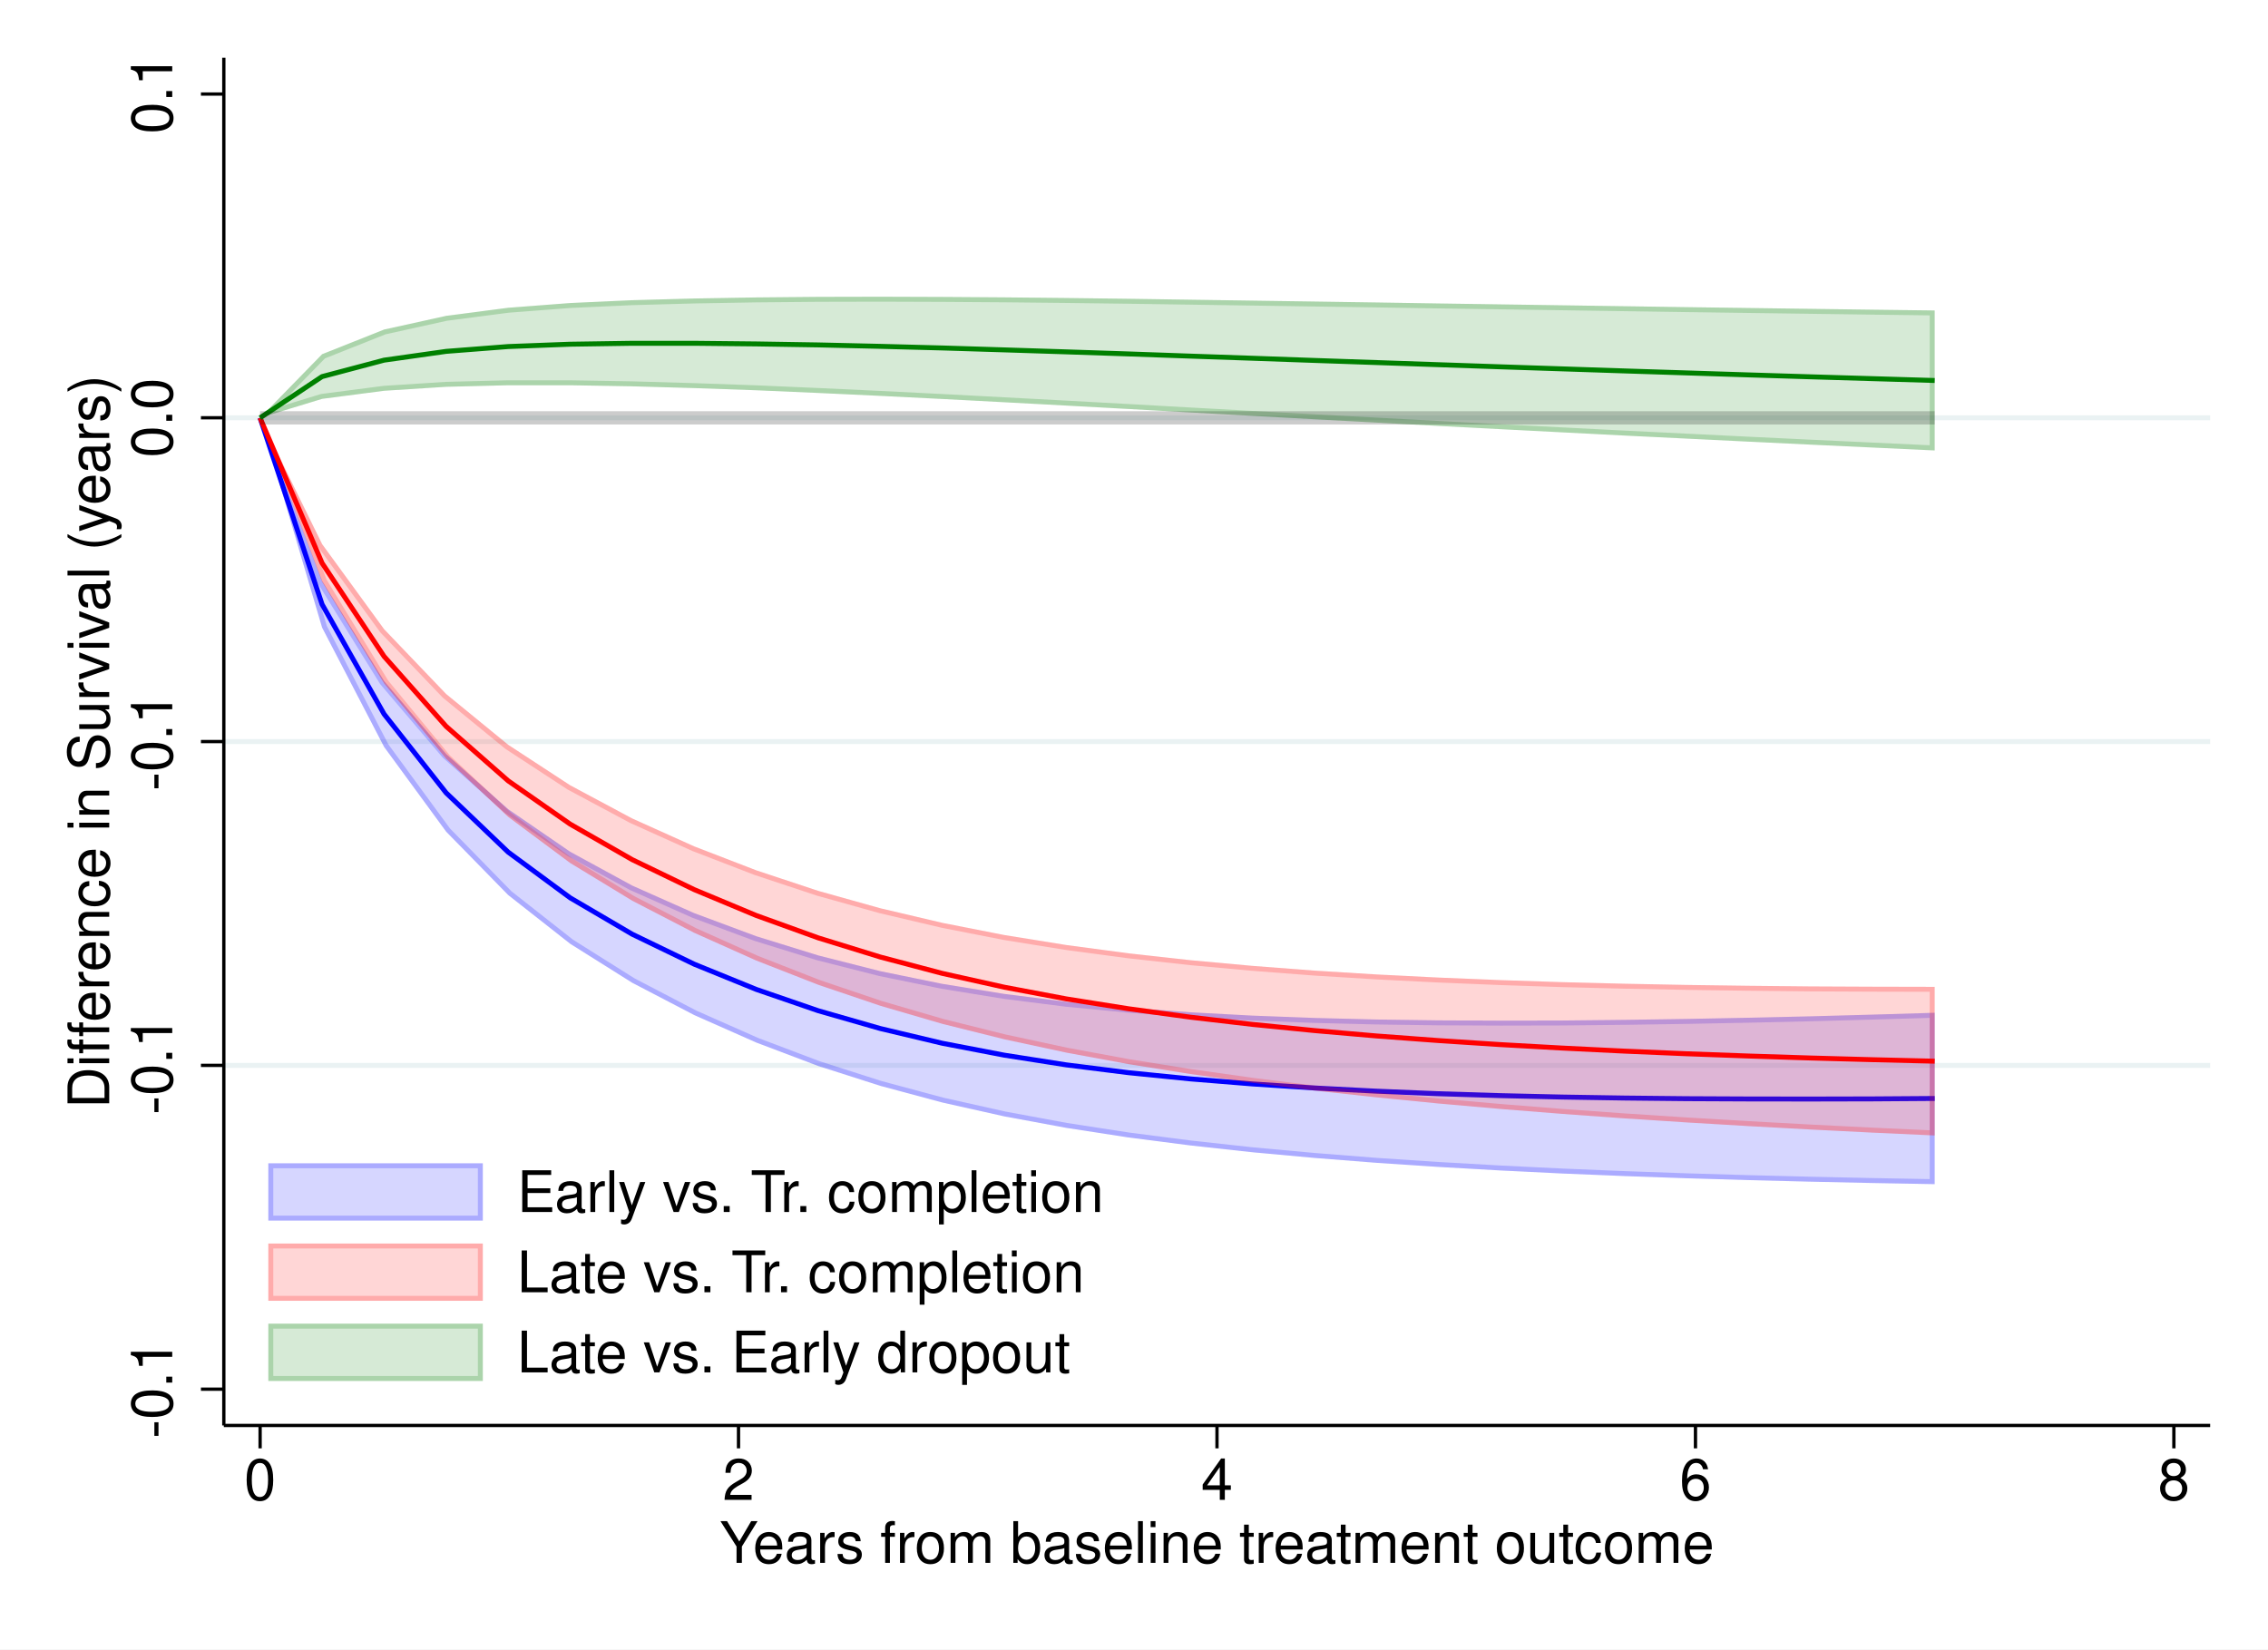
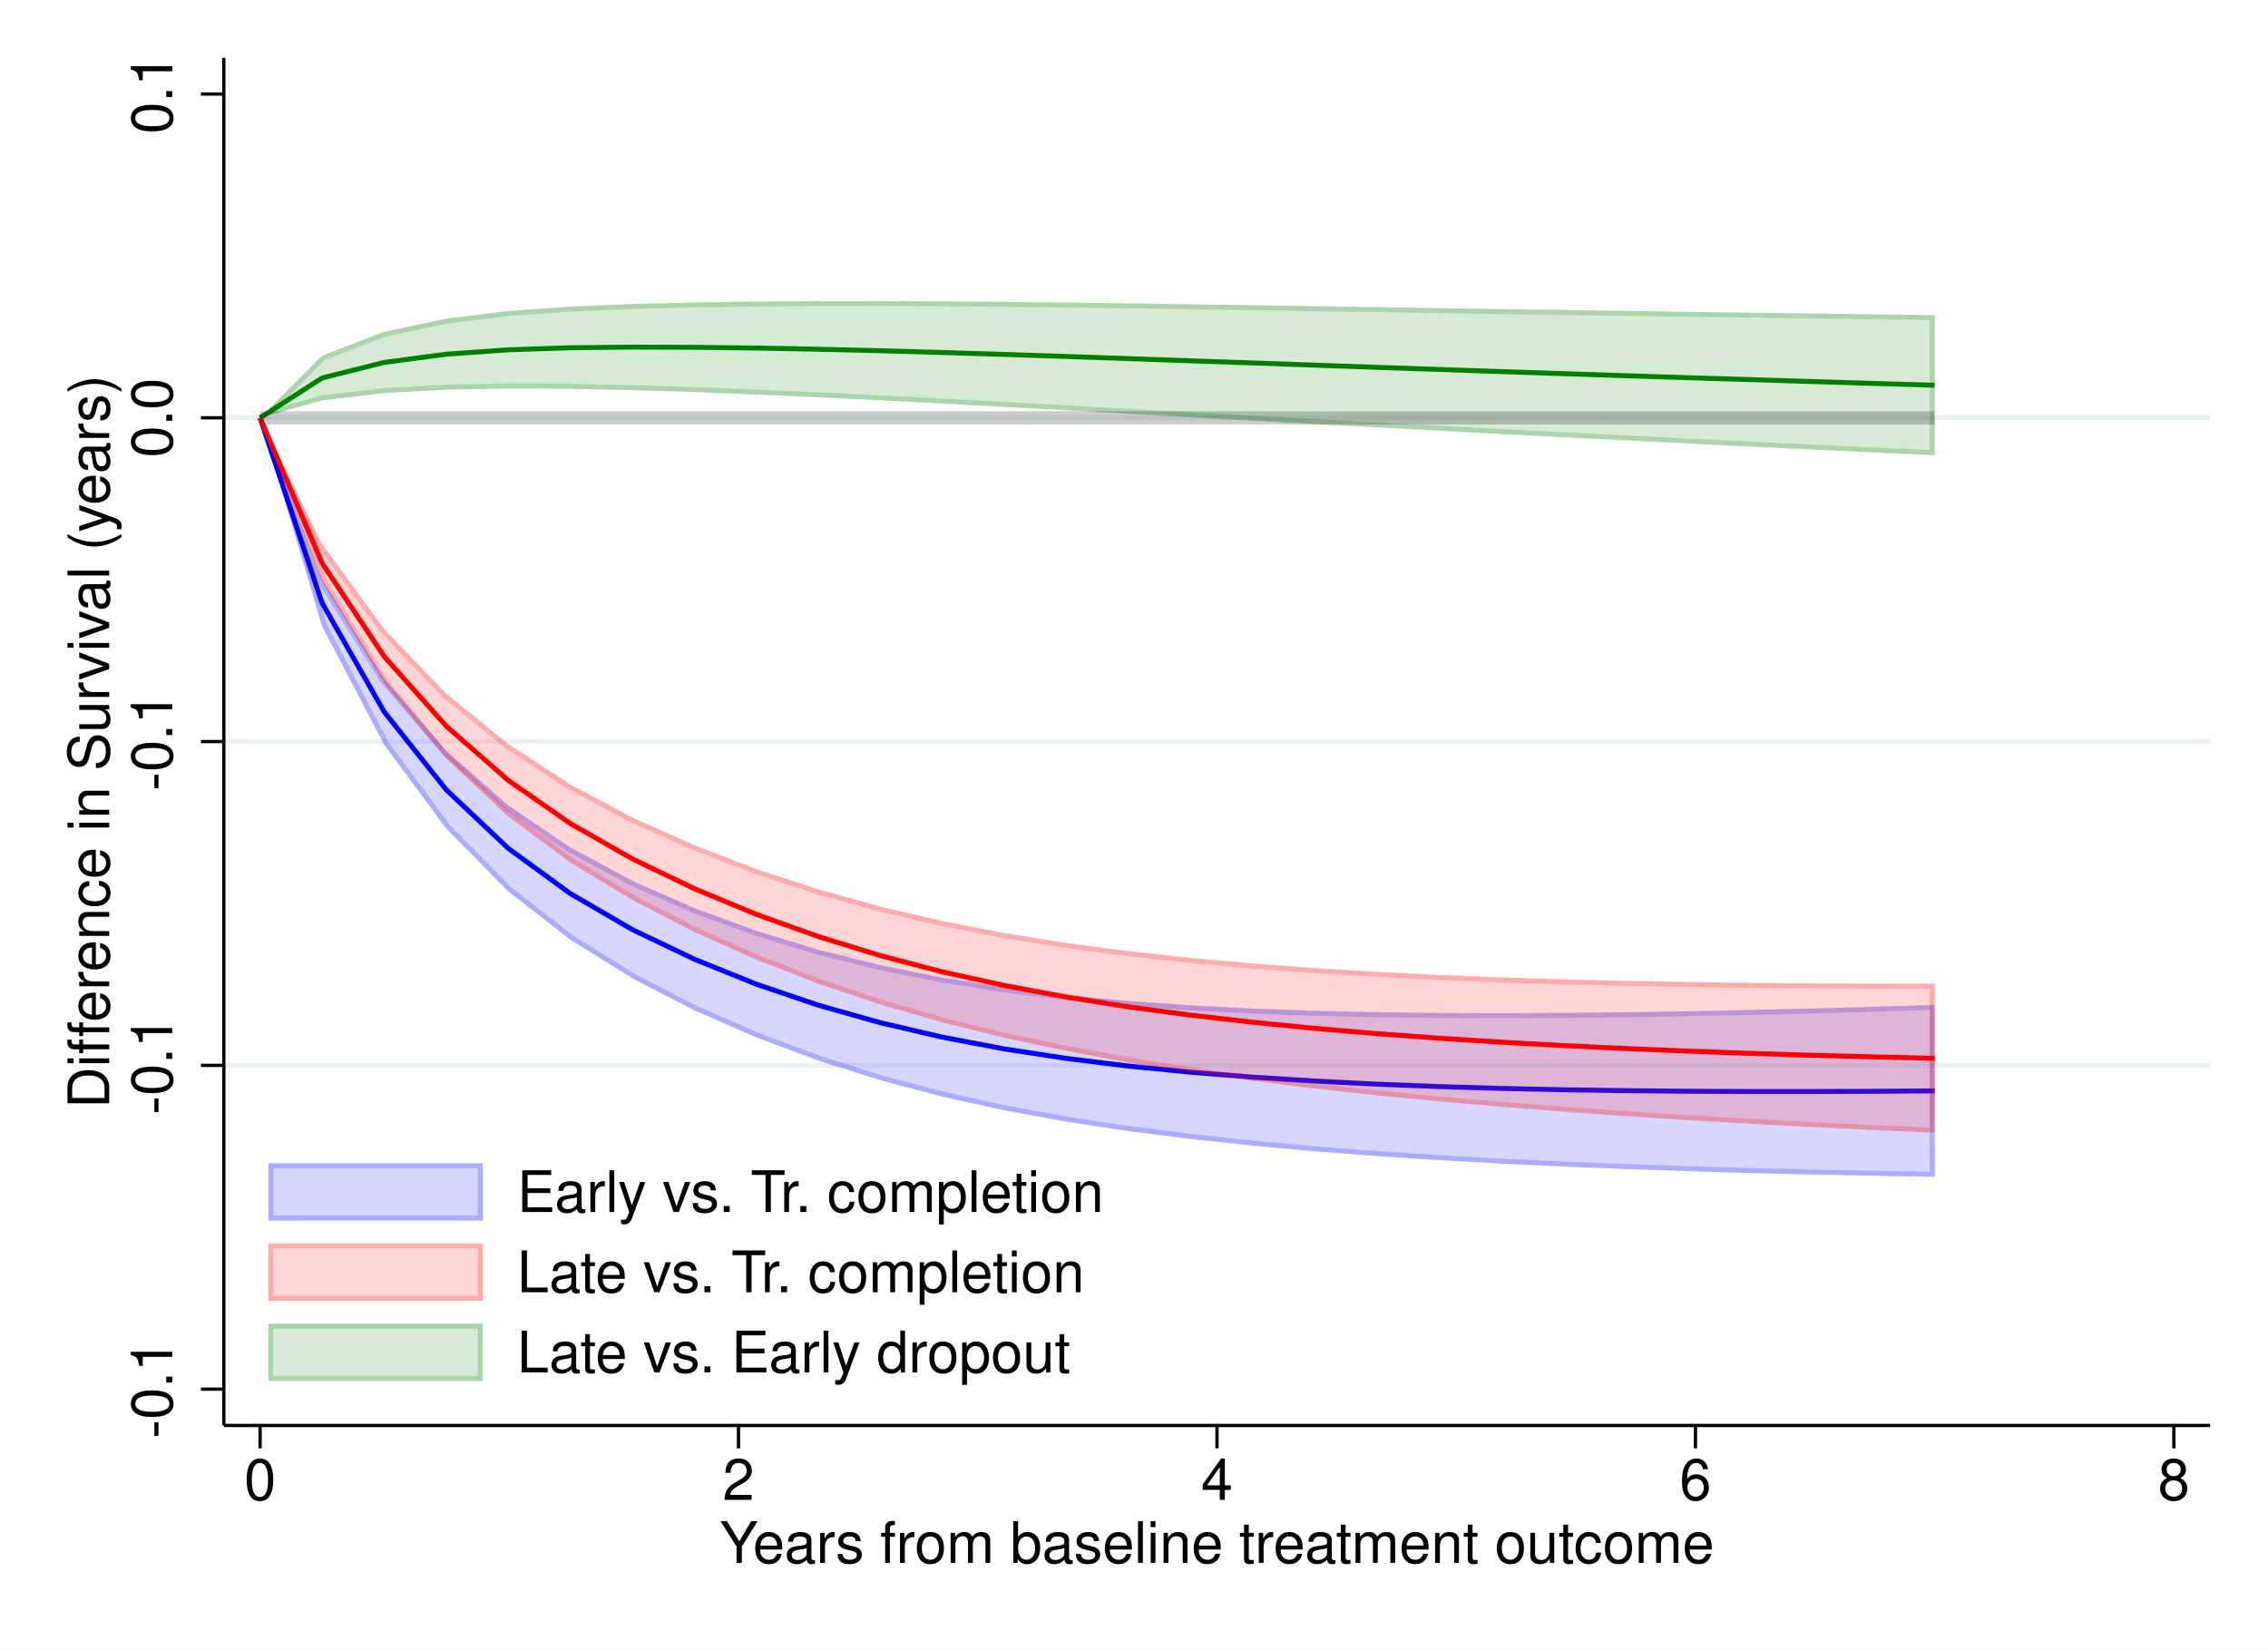
<svg xmlns="http://www.w3.org/2000/svg" xmlns:xlink="http://www.w3.org/1999/xlink" version="1.1" width="5.50in" height="4.00in" viewBox="0 0 3960 2880">
  <rect x="0" y="0" width="3960" height="2880" style="fill:#FFFFFF;stroke:none" />
  <rect x="0.00" y="0.00" width="3959.88" height="2880.00" style="fill:#FFFFFF" />
  <rect x="2.88" y="2.88" width="3954.12" height="2874.24" style="fill:none;stroke:#FFFFFF;stroke-width:5.76" />
  <rect x="390.80" y="100.86" width="3468.22" height="2388.33" style="fill:#FFFFFF" />
  <rect x="393.68" y="103.74" width="3462.46" height="2382.57" style="fill:none;stroke:#FFFFFF;stroke-width:5.76" />
  <line x1="390.80" y1="1860.39" x2="3859.02" y2="1860.39" style="stroke:#EAF2F3;stroke-width:8.64" />
  <line x1="390.80" y1="1294.96" x2="3859.02" y2="1294.96" style="stroke:#EAF2F3;stroke-width:8.64" />
  <line x1="390.80" y1="729.53" x2="3859.02" y2="729.53" style="stroke:#EAF2F3;stroke-width:8.64" />
  <defs>
-     <path id="path_ByMOYYaU" d="M454.16 729.53 L454.16 729.53 L562.44 1095.96 L670.73 1304.37 L779.01 1452.25 L887.29 1562.89 L995.57 1648.03 L1103.85 1716.09 L1212.13 1772.53 L1320.54 1820.54 L1428.82 1861.51 L1537.10 1896.16 L1645.38 1925.24 L1753.66 1949.49 L1861.94 1969.54 L1970.22 1986.25 L2078.51 2000.23 L2186.79 2012.11 L2295.07 2022.01 L2403.35 2030.55 L2511.63 2037.73 L2620.03 2043.92 L2728.32 2049.24 L2836.60 2053.70 L2944.88 2057.53 L3053.16 2060.75 L3161.44 2063.47 L3269.72 2065.82 L3378.00 2067.80 L3378.00 1768.57 L3269.72 1771.78 L3161.44 1774.75 L3053.16 1777.23 L2944.88 1779.33 L2836.60 1780.94 L2728.32 1782.06 L2620.03 1782.30 L2511.63 1781.81 L2403.35 1780.32 L2295.07 1777.60 L2186.79 1773.52 L2078.51 1767.70 L1970.22 1759.78 L1861.94 1749.38 L1753.66 1735.65 L1645.38 1718.07 L1537.10 1695.92 L1428.82 1668.45 L1320.54 1634.91 L1212.13 1594.57 L1103.85 1546.43 L995.57 1487.40 L887.29 1413.02 L779.01 1316.74 L670.73 1189.40 L562.44 1014.41 L454.16 729.53 L454.16 729.53 Z" stroke-linejoin="round" />
+     <path id="path_vRlIDOyJ" d="M454.16 729.53 L454.16 729.53 L562.44 1093.49 L670.73 1300.28 L779.01 1446.81 L887.29 1556.33 L995.57 1640.73 L1103.85 1708.17 L1212.13 1764.11 L1320.54 1811.51 L1428.82 1851.98 L1537.10 1886.26 L1645.38 1914.97 L1753.66 1938.85 L1861.94 1958.65 L1970.22 1975.11 L2078.51 1988.85 L2186.79 2000.48 L2295.07 2010.38 L2403.35 2018.67 L2511.63 2025.73 L2620.03 2031.79 L2728.32 2036.99 L2836.60 2041.32 L2944.88 2045.03 L3053.16 2048.25 L3161.44 2050.85 L3269.72 2053.08 L3378.00 2054.93 L3378.00 1754.83 L3269.72 1758.17 L3161.44 1761.14 L3053.16 1763.74 L2944.88 1765.97 L2836.60 1767.70 L2728.32 1768.81 L2620.03 1769.31 L2511.63 1768.94 L2403.35 1767.58 L2295.07 1765.10 L2186.79 1761.27 L2078.51 1755.57 L1970.22 1747.90 L1861.94 1737.75 L1753.66 1724.39 L1645.38 1707.18 L1537.10 1685.40 L1428.82 1658.43 L1320.54 1625.38 L1212.13 1585.66 L1103.85 1538.01 L995.57 1479.72 L887.29 1406.22 L779.01 1311.05 L670.73 1185.07 L562.44 1011.81 L454.16 729.53 L454.16 729.53 Z" stroke-linejoin="round" />
  </defs>
  <defs>
-     <clipPath id="clipPath_MjYQACMh">
-       <use xlink:href="#path_ByMOYYaU" />
+     <clipPath id="clipPath_fPBVRwAB">
+       <use xlink:href="#path_vRlIDOyJ" />
    </clipPath>
  </defs>
-   <use xlink:href="#path_ByMOYYaU" style="stroke:none;fill:#3333FF;fill-opacity:0.20" />
-   <use xlink:href="#path_ByMOYYaU" style="fill:none;stroke:#0000FF;stroke-opacity:0.20;stroke-width:17.28" clip-path="url(#clipPath_MjYQACMh)" />
-   <path d=" M454.04 729.65 L562.32 1055.25 L670.60 1246.94 L779.01 1384.56 L887.29 1488.02 L995.57 1567.84 L1103.85 1631.32 L1212.13 1683.67 L1320.41 1727.73 L1428.69 1764.98 L1536.97 1796.04 L1645.26 1821.78 L1753.54 1842.57 L1861.82 1859.53 L1970.22 1873.14 L2078.51 1884.03 L2186.79 1892.82 L2295.07 1899.87 L2403.35 1905.44 L2511.63 1909.89 L2619.91 1913.23 L2728.19 1915.71 L2836.47 1917.44 L2944.76 1918.56 L3053.04 1919.05 L3161.32 1919.17 L3269.72 1918.93 L3378.00 1918.18" stroke-linejoin="round" style="fill:none;stroke:#0000FF;stroke-width:8.64" />
+   <use xlink:href="#path_vRlIDOyJ" style="stroke:none;fill:#3333FF;fill-opacity:0.20" />
+   <use xlink:href="#path_vRlIDOyJ" style="fill:none;stroke:#0000FF;stroke-opacity:0.20;stroke-width:17.28" clip-path="url(#clipPath_fPBVRwAB)" />
+   <path d=" M454.04 729.65 L562.32 1052.77 L670.60 1242.74 L779.01 1378.99 L887.29 1481.33 L995.57 1560.29 L1103.85 1623.16 L1212.13 1674.88 L1320.41 1718.57 L1428.69 1755.32 L1536.97 1785.89 L1645.26 1811.14 L1753.54 1831.68 L1861.82 1848.26 L1970.22 1861.63 L2078.51 1872.27 L2186.79 1880.94 L2295.07 1887.74 L2403.35 1893.19 L2511.63 1897.39 L2619.91 1900.61 L2728.19 1902.96 L2836.47 1904.57 L2944.76 1905.56 L3053.04 1906.06 L3161.32 1906.06 L3269.72 1905.69 L3378.00 1904.94" stroke-linejoin="round" style="fill:none;stroke:#0000FF;stroke-width:8.64" />
  <defs>
-     <path id="path_lFFtSLDD" d="M454.16 729.53 L454.16 729.53 L562.44 1016.02 L670.73 1193.48 L779.01 1324.91 L887.29 1426.39 L995.57 1506.95 L1103.85 1572.79 L1212.13 1628.85 L1320.54 1677.36 L1428.82 1719.68 L1537.10 1756.31 L1645.38 1787.87 L1753.66 1814.85 L1861.94 1838.12 L1970.22 1858.16 L2078.51 1875.49 L2186.79 1890.84 L2295.07 1904.32 L2403.35 1916.20 L2511.63 1926.97 L2620.03 1936.50 L2728.32 1945.16 L2836.60 1952.96 L2944.88 1960.01 L3053.16 1966.45 L3161.44 1972.39 L3269.72 1977.83 L3378.00 1982.78 L3378.00 1723.27 L3269.72 1723.03 L3161.44 1722.53 L3053.16 1721.42 L2944.88 1719.93 L2836.60 1717.83 L2728.32 1715.10 L2620.03 1711.52 L2511.63 1707.06 L2403.35 1701.62 L2295.07 1694.93 L2186.79 1686.64 L2078.51 1676.74 L1970.22 1664.74 L1861.94 1650.26 L1753.66 1632.81 L1645.38 1611.52 L1537.10 1586.03 L1428.82 1555.71 L1320.54 1519.82 L1212.13 1477.99 L1103.85 1429.23 L995.57 1371.32 L887.29 1300.53 L779.01 1211.92 L670.73 1098.81 L562.44 950.18 L454.16 729.53 L454.16 729.53 Z" stroke-linejoin="round" />
+     <path id="path_SDLFkEUg" d="M454.16 729.53 L454.16 729.53 L562.44 1016.14 L670.73 1193.48 L779.01 1324.54 L887.29 1425.64 L995.57 1505.84 L1103.85 1571.55 L1212.13 1627.36 L1320.54 1675.63 L1428.82 1717.70 L1537.10 1754.09 L1645.38 1785.40 L1753.66 1812.25 L1861.94 1835.27 L1970.22 1855.07 L2078.51 1872.27 L2186.79 1887.37 L2295.07 1900.74 L2403.35 1912.62 L2511.63 1923.14 L2620.03 1932.54 L2728.32 1941.08 L2836.60 1948.88 L2944.88 1955.81 L3053.16 1962.12 L3161.44 1967.93 L3269.72 1973.26 L3378.00 1978.08 L3378.00 1717.83 L3269.72 1717.70 L3161.44 1717.21 L3053.16 1716.34 L2944.88 1714.86 L2836.60 1712.88 L2728.32 1710.28 L2620.03 1706.81 L2511.63 1702.48 L2403.35 1697.16 L2295.07 1690.60 L2186.79 1682.56 L2078.51 1672.90 L1970.22 1661.02 L1861.94 1646.79 L1753.66 1629.47 L1645.38 1608.55 L1537.10 1583.18 L1428.82 1553.11 L1320.54 1517.59 L1212.13 1476.01 L1103.85 1427.50 L995.57 1369.83 L887.29 1299.29 L779.01 1211.18 L670.73 1098.44 L562.44 950.18 L454.16 729.53 L454.16 729.53 Z" stroke-linejoin="round" />
  </defs>
  <defs>
-     <clipPath id="clipPath_IqgAxeNH">
-       <use xlink:href="#path_lFFtSLDD" />
+     <clipPath id="clipPath_ICEIgafF">
+       <use xlink:href="#path_SDLFkEUg" />
    </clipPath>
  </defs>
-   <use xlink:href="#path_lFFtSLDD" style="stroke:none;fill:#FF3333;fill-opacity:0.20" />
-   <use xlink:href="#path_lFFtSLDD" style="fill:none;stroke:#FF0000;stroke-opacity:0.20;stroke-width:17.28" clip-path="url(#clipPath_IqgAxeNH)" />
-   <path d=" M454.04 729.65 L562.32 983.22 L670.60 1146.21 L779.01 1268.48 L887.29 1363.52 L995.57 1439.13 L1103.85 1501.13 L1212.13 1553.48 L1320.41 1598.65 L1428.69 1637.76 L1536.97 1671.17 L1645.26 1699.76 L1753.54 1723.89 L1861.82 1744.31 L1970.22 1761.51 L2078.51 1776.24 L2186.79 1788.86 L2295.07 1799.63 L2403.35 1809.03 L2511.63 1817.08 L2619.91 1824.13 L2728.19 1830.20 L2836.47 1835.52 L2944.76 1840.10 L3053.04 1844.06 L3161.32 1847.52 L3269.72 1850.49 L3378.00 1853.09" stroke-linejoin="round" style="fill:none;stroke:#FF0000;stroke-width:8.64" />
+   <use xlink:href="#path_SDLFkEUg" style="stroke:none;fill:#FF3333;fill-opacity:0.20" />
+   <use xlink:href="#path_SDLFkEUg" style="fill:none;stroke:#FF0000;stroke-opacity:0.20;stroke-width:17.28" clip-path="url(#clipPath_ICEIgafF)" />
+   <path d=" M454.04 729.65 L562.32 983.22 L670.60 1146.08 L779.01 1267.86 L887.29 1362.53 L995.57 1437.90 L1103.85 1499.65 L1212.13 1551.75 L1320.41 1596.67 L1428.69 1635.41 L1536.97 1668.70 L1645.26 1697.04 L1753.54 1720.92 L1861.82 1741.09 L1970.22 1758.17 L2078.51 1772.65 L2186.79 1785.03 L2295.07 1795.79 L2403.35 1804.95 L2511.63 1812.87 L2619.91 1819.80 L2728.19 1825.74 L2836.47 1830.94 L2944.76 1835.39 L3053.04 1839.35 L3161.32 1842.70 L3269.72 1845.54 L3378.00 1848.02" stroke-linejoin="round" style="fill:none;stroke:#FF0000;stroke-width:8.64" />
  <defs>
-     <path id="path_itgAodrP" d="M454.16 729.53 L454.16 729.53 L562.44 696.49 L670.73 682.38 L779.01 675.45 L887.29 672.73 L995.57 672.73 L1103.85 674.58 L1212.13 677.68 L1320.54 681.51 L1428.82 686.22 L1537.10 691.29 L1645.38 696.73 L1753.66 702.43 L1861.94 708.24 L1970.22 714.18 L2078.51 720.25 L2186.79 726.19 L2295.07 732.13 L2403.35 737.94 L2511.63 743.76 L2620.03 749.45 L2728.32 755.02 L2836.60 760.59 L2944.88 765.91 L3053.16 771.23 L3161.44 776.43 L3269.72 781.51 L3378.00 786.58 L3378.00 542.17 L3269.72 540.80 L3161.44 539.32 L3053.16 537.83 L2944.88 536.35 L2836.60 534.74 L2728.32 533.13 L2620.03 531.52 L2511.63 529.91 L2403.35 528.18 L2295.07 526.57 L2186.79 524.96 L2078.51 523.36 L1970.22 521.75 L1861.94 520.39 L1753.66 519.27 L1645.38 518.53 L1537.10 518.16 L1428.82 518.40 L1320.54 519.39 L1212.13 521.25 L1103.85 524.22 L995.57 529.17 L887.29 537.46 L779.01 551.57 L670.73 575.46 L562.44 618.52 L454.16 729.53 L454.16 729.53 Z" stroke-linejoin="round" />
+     <path id="path_ZTNDFReD" d="M454.16 729.53 L454.16 729.53 L562.44 699.09 L670.73 686.34 L779.01 680.40 L887.29 678.42 L995.57 678.91 L1103.85 681.27 L1212.13 684.61 L1320.54 688.94 L1428.82 693.76 L1537.10 698.96 L1645.38 704.65 L1753.66 710.47 L1861.94 716.41 L1970.22 722.48 L2078.51 728.42 L2186.79 734.48 L2295.07 740.42 L2403.35 746.24 L2511.63 752.05 L2620.03 757.87 L2728.32 763.44 L2836.60 768.88 L2944.88 774.33 L3053.16 779.65 L3161.44 784.85 L3269.72 789.92 L3378.00 794.87 L3378.00 550.33 L3269.72 548.97 L3161.44 547.49 L3053.16 546.00 L2944.88 544.52 L2836.60 542.91 L2728.32 541.30 L2620.03 539.69 L2511.63 538.08 L2403.35 536.35 L2295.07 534.74 L2186.79 533.01 L2078.51 531.40 L1970.22 529.79 L1861.94 528.43 L1753.66 527.19 L1645.38 526.20 L1537.10 525.71 L1428.82 525.83 L1320.54 526.57 L1212.13 528.18 L1103.85 530.90 L995.57 535.48 L887.29 543.16 L779.01 556.52 L670.73 579.42 L562.44 621.12 L454.16 729.53 L454.16 729.53 Z" stroke-linejoin="round" />
  </defs>
  <defs>
-     <clipPath id="clipPath_sWBKJiEY">
-       <use xlink:href="#path_itgAodrP" />
+     <clipPath id="clipPath_eerLGSaU">
+       <use xlink:href="#path_ZTNDFReD" />
    </clipPath>
  </defs>
-   <use xlink:href="#path_itgAodrP" style="stroke:none;fill:#339933;fill-opacity:0.20" />
-   <use xlink:href="#path_itgAodrP" style="fill:none;stroke:#008000;stroke-opacity:0.20;stroke-width:17.28" clip-path="url(#clipPath_sWBKJiEY)" />
-   <path d=" M454.04 729.65 L562.32 657.63 L670.60 628.92 L779.01 613.57 L887.29 605.16 L995.57 601.07 L1103.85 599.46 L1212.13 599.46 L1320.41 600.58 L1428.69 602.31 L1536.97 604.79 L1645.26 607.63 L1753.54 610.97 L1861.82 614.44 L1970.22 618.03 L2078.51 621.86 L2186.79 625.58 L2295.07 629.41 L2403.35 633.12 L2511.63 636.84 L2619.91 640.55 L2728.19 644.14 L2836.47 647.73 L2944.76 651.19 L3053.04 654.66 L3161.32 658.00 L3269.72 661.22 L3378.00 664.43" stroke-linejoin="round" style="fill:none;stroke:#008000;stroke-width:8.64" />
+   <use xlink:href="#path_ZTNDFReD" style="stroke:none;fill:#339933;fill-opacity:0.20" />
+   <use xlink:href="#path_ZTNDFReD" style="fill:none;stroke:#008000;stroke-opacity:0.20;stroke-width:17.28" clip-path="url(#clipPath_eerLGSaU)" />
+   <path d=" M454.04 729.65 L562.32 660.10 L670.60 632.88 L779.01 618.52 L887.29 610.85 L995.57 607.26 L1103.85 606.15 L1212.13 606.52 L1320.41 607.76 L1428.69 609.86 L1536.97 612.46 L1645.26 615.55 L1753.54 618.89 L1861.82 622.48 L1970.22 626.19 L2078.51 630.03 L2186.79 633.74 L2295.07 637.58 L2403.35 641.42 L2511.63 645.13 L2619.91 648.84 L2728.19 652.43 L2836.47 656.02 L2944.76 659.48 L3053.04 662.83 L3161.32 666.17 L3269.72 669.51 L3378.00 672.73" stroke-linejoin="round" style="fill:none;stroke:#008000;stroke-width:8.64" />
  <path d=" M454.04 729.65 L562.32 729.65 L670.60 729.65 L779.01 729.65 L887.29 729.65 L995.57 729.65 L1103.85 729.65 L1212.13 729.65 L1320.41 729.65 L1428.69 729.65 L1536.97 729.65 L1645.26 729.65 L1753.54 729.65 L1861.82 729.65 L1970.22 729.65 L2078.51 729.65 L2186.79 729.65 L2295.07 729.65 L2403.35 729.65 L2511.63 729.65 L2619.91 729.65 L2728.19 729.65 L2836.47 729.65 L2944.76 729.65 L3053.04 729.65 L3161.32 729.65 L3269.72 729.65 L3378.00 729.65" stroke-linejoin="round" style="fill:none;stroke:#000000;stroke-opacity:0.20;stroke-width:23.04" />
  <line x1="390.80" y1="2489.19" x2="390.80" y2="100.86" style="stroke:#000000;stroke-width:5.76" />
  <line x1="390.80" y1="2425.82" x2="350.83" y2="2425.82" style="stroke:#000000;stroke-width:5.76" />
  <text x="300.72" y="2425.82" style="font-family:'Helvetica';font-size:99.99px;fill:#000000" transform="rotate(-90 300.72,2425.82)" text-anchor="middle">-0.1</text>
  <line x1="390.80" y1="1860.39" x2="350.83" y2="1860.39" style="stroke:#000000;stroke-width:5.76" />
  <text x="300.72" y="1860.39" style="font-family:'Helvetica';font-size:99.99px;fill:#000000" transform="rotate(-90 300.72,1860.39)" text-anchor="middle">-0.1</text>
  <line x1="390.80" y1="1294.96" x2="350.83" y2="1294.96" style="stroke:#000000;stroke-width:5.76" />
  <text x="300.72" y="1294.96" style="font-family:'Helvetica';font-size:99.99px;fill:#000000" transform="rotate(-90 300.72,1294.96)" text-anchor="middle">-0.1</text>
  <line x1="390.80" y1="729.53" x2="350.83" y2="729.53" style="stroke:#000000;stroke-width:5.76" />
  <text x="300.72" y="729.53" style="font-family:'Helvetica';font-size:99.99px;fill:#000000" transform="rotate(-90 300.72,729.53)" text-anchor="middle">0.0</text>
  <line x1="390.80" y1="164.22" x2="350.83" y2="164.22" style="stroke:#000000;stroke-width:5.76" />
  <text x="300.72" y="164.22" style="font-family:'Helvetica';font-size:99.99px;fill:#000000" transform="rotate(-90 300.72,164.22)" text-anchor="middle">0.1</text>
  <text x="190.71" y="1294.96" style="font-family:'Helvetica';font-size:99.99px;fill:#000000" transform="rotate(-90 190.71,1294.96)" text-anchor="middle">Difference in Survival (years)</text>
  <line x1="390.80" y1="2489.19" x2="3859.02" y2="2489.19" style="stroke:#000000;stroke-width:5.76" />
  <line x1="454.16" y1="2489.19" x2="454.16" y2="2529.16" style="stroke:#000000;stroke-width:5.76" />
  <text x="454.16" y="2619.14" style="font-family:'Helvetica';font-size:99.99px;fill:#000000" text-anchor="middle">0</text>
  <line x1="1289.47" y1="2489.19" x2="1289.47" y2="2529.16" style="stroke:#000000;stroke-width:5.76" />
  <text x="1289.47" y="2619.14" style="font-family:'Helvetica';font-size:99.99px;fill:#000000" text-anchor="middle">2</text>
  <line x1="2124.91" y1="2489.19" x2="2124.91" y2="2529.16" style="stroke:#000000;stroke-width:5.76" />
  <text x="2124.91" y="2619.14" style="font-family:'Helvetica';font-size:99.99px;fill:#000000" text-anchor="middle">4</text>
  <line x1="2960.35" y1="2489.19" x2="2960.35" y2="2529.16" style="stroke:#000000;stroke-width:5.76" />
  <text x="2960.35" y="2619.14" style="font-family:'Helvetica';font-size:99.99px;fill:#000000" text-anchor="middle">6</text>
  <line x1="3795.66" y1="2489.19" x2="3795.66" y2="2529.16" style="stroke:#000000;stroke-width:5.76" />
  <text x="3795.66" y="2619.14" style="font-family:'Helvetica';font-size:99.99px;fill:#000000" text-anchor="middle">8</text>
  <text x="2124.91" y="2729.16" style="font-family:'Helvetica';font-size:99.99px;fill:#000000" text-anchor="middle">Years from baseline treatment outcome</text>
  <rect x="468.52" y="2031.42" width="374.47" height="99.99" style="fill:#3333FF;fill-opacity:0.20" />
  <rect x="472.84" y="2035.74" width="365.83" height="91.35" style="fill:none;stroke:#0000FF;stroke-opacity:0.20;stroke-width:8.64" />
  <rect x="468.52" y="2171.51" width="374.47" height="99.99" style="fill:#FF3333;fill-opacity:0.20" />
  <rect x="472.84" y="2175.83" width="365.83" height="91.35" style="fill:none;stroke:#FF0000;stroke-opacity:0.20;stroke-width:8.64" />
  <rect x="468.52" y="2311.47" width="374.47" height="99.99" style="fill:#339933;fill-opacity:0.20" />
  <rect x="472.84" y="2315.79" width="365.83" height="91.35" style="fill:none;stroke:#008000;stroke-opacity:0.20;stroke-width:8.64" />
  <text x="902.88" y="2116.44" style="font-family:'Helvetica';font-size:99.99px;fill:#000000">Early vs. Tr. completion</text>
  <text x="902.88" y="2256.53" style="font-family:'Helvetica';font-size:99.99px;fill:#000000">Late vs. Tr. completion</text>
  <text x="902.88" y="2396.50" style="font-family:'Helvetica';font-size:99.99px;fill:#000000">Late vs. Early dropout</text>
</svg>
